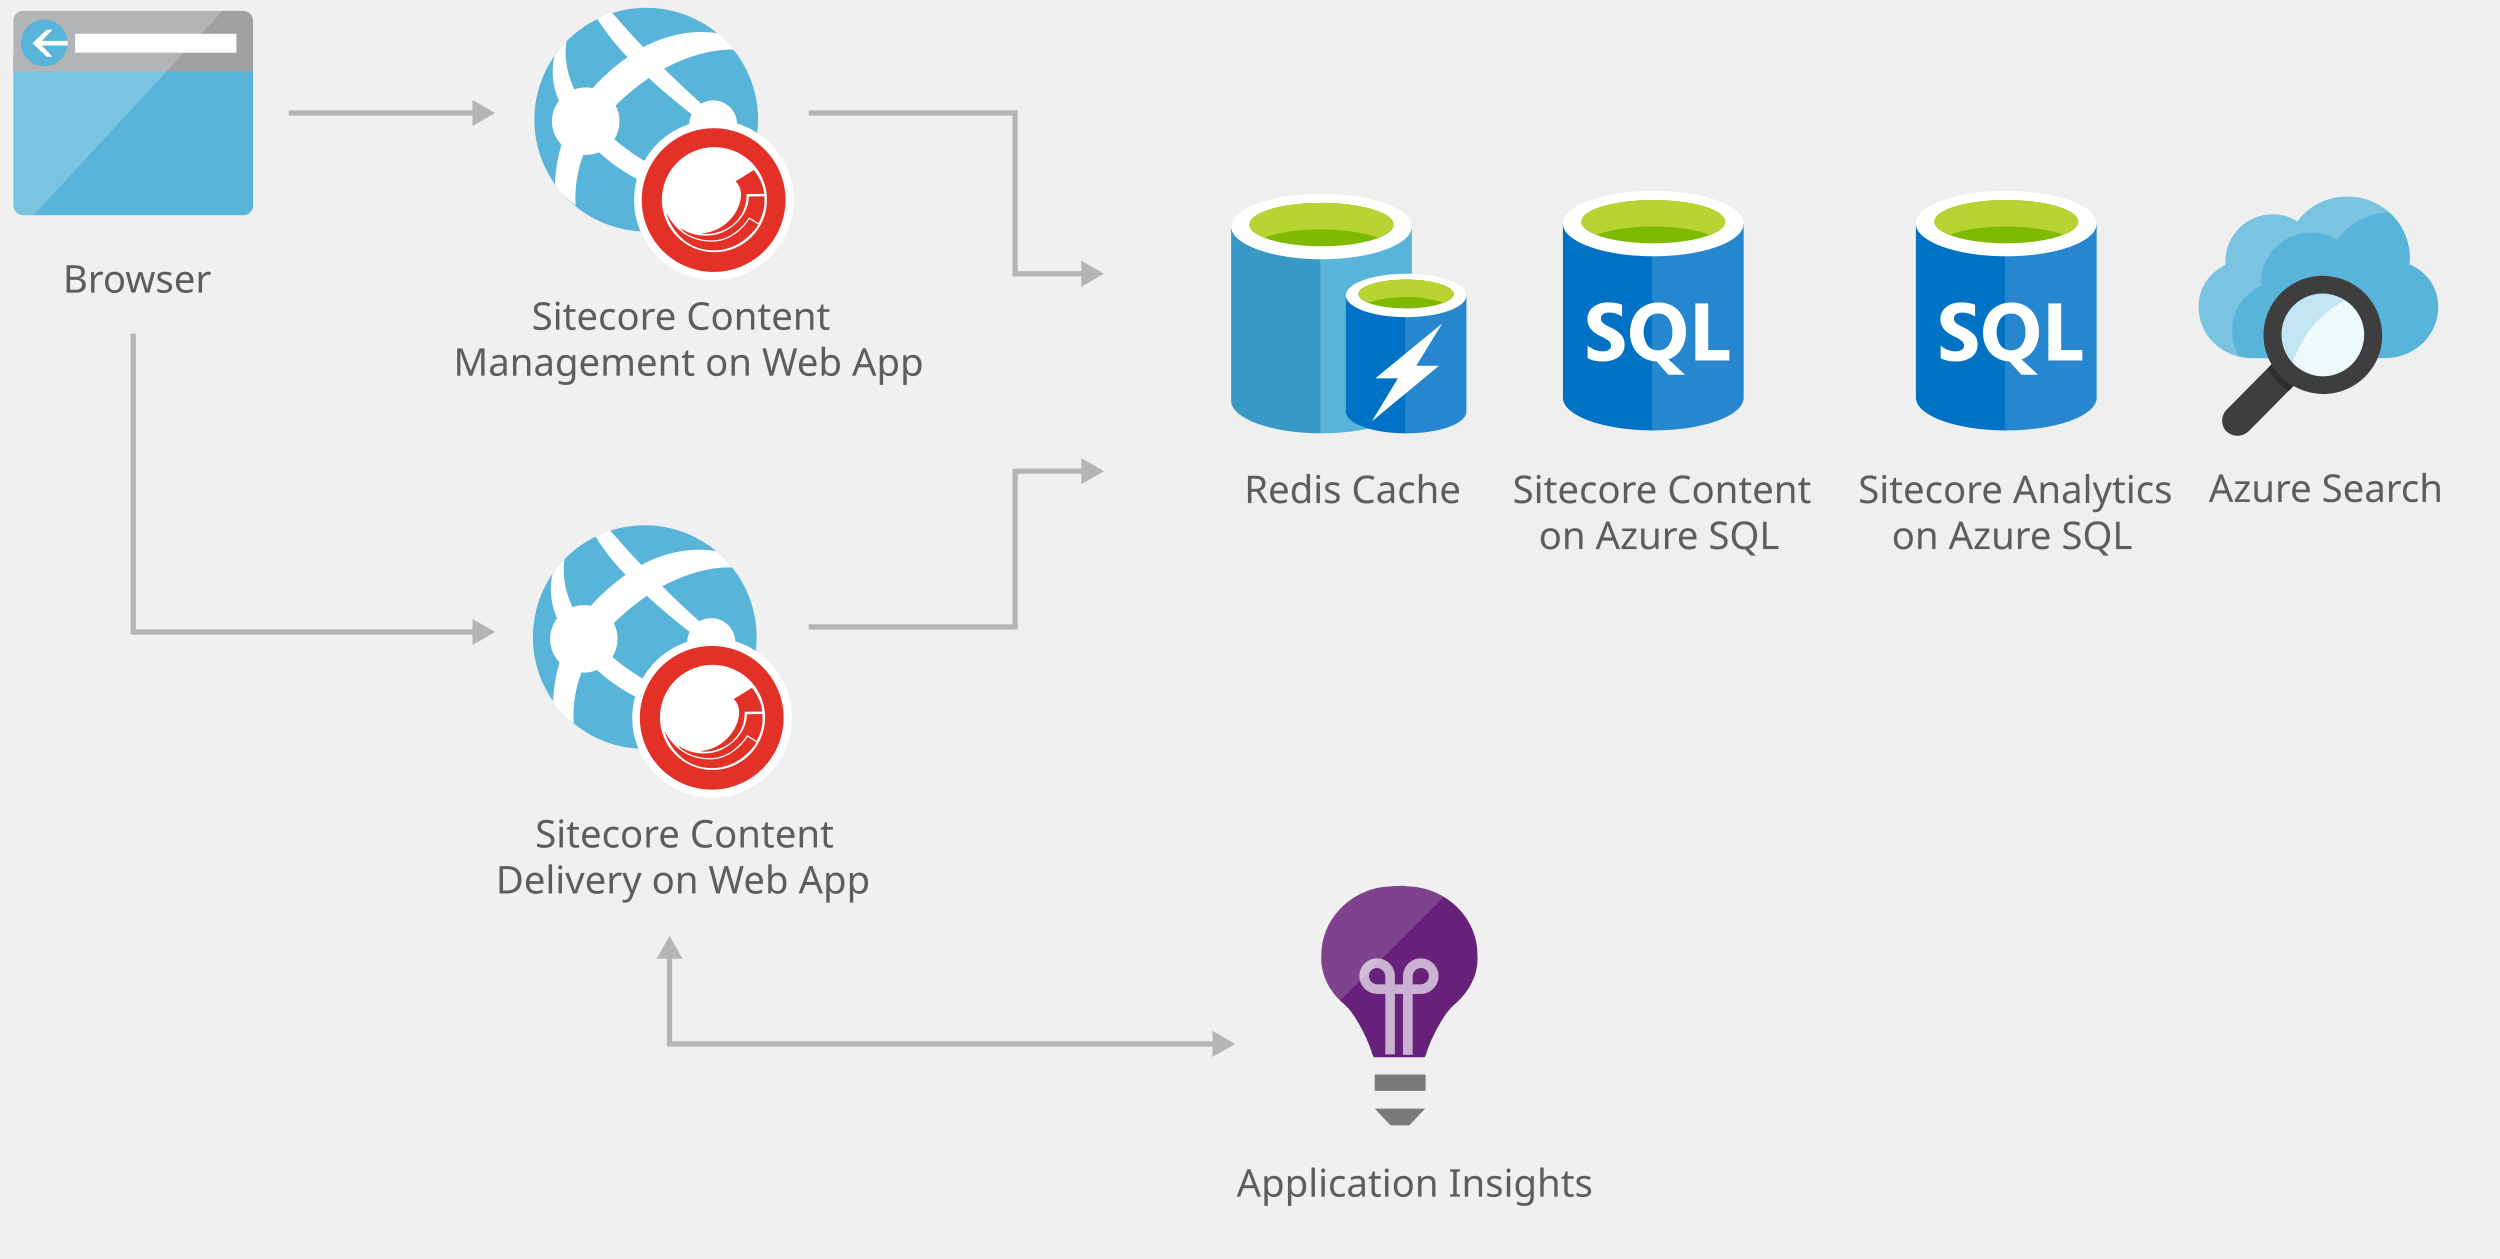
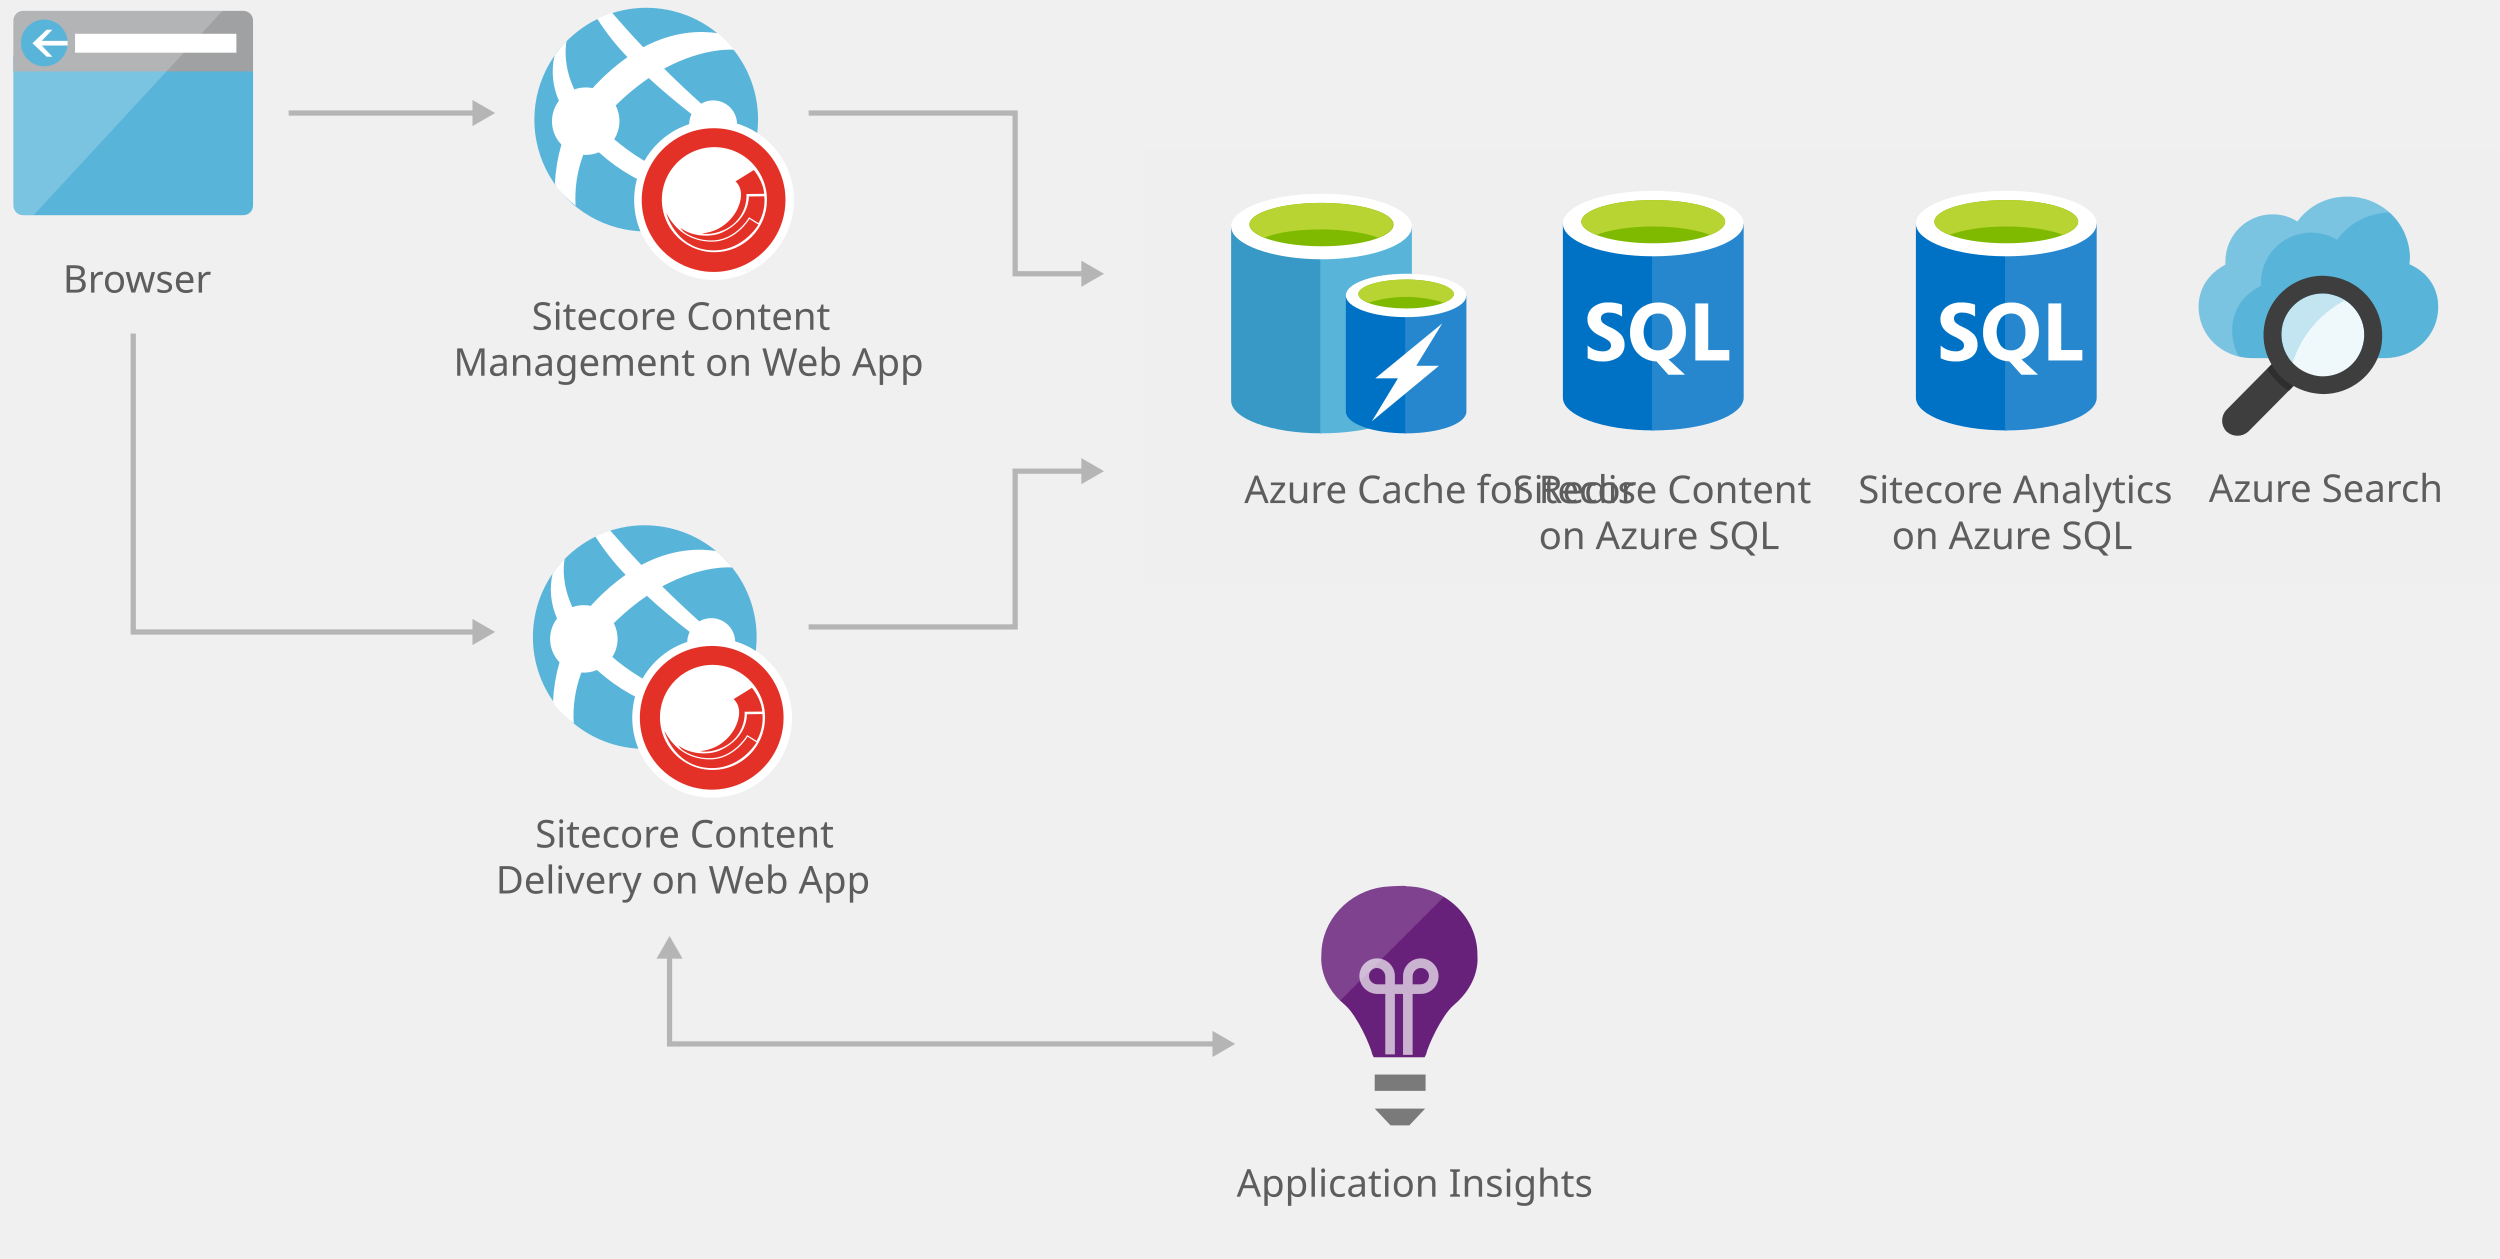
<svg xmlns="http://www.w3.org/2000/svg" aria-labelledby="digital-marketing-sitecore" height="393.979" viewBox="0 0 782.61 393.979" width="782.61">
  <g>
    <rect fill="#ededed" height="136" opacity="0.5" width="424" x="358.61" y="46.484" />
    <g>
      <polyline fill="none" points="149.101 197.841 41.709 197.841 41.709 104.416" stroke="#b5b5b5" stroke-miterlimit="10" stroke-width="1.643" />
      <polygon fill="#b5b5b5" points="147.903 193.746 154.995 197.841 147.903 201.937 147.903 193.746" />
    </g>
    <g>
      <line fill="none" stroke="#b5b5b5" stroke-miterlimit="10" stroke-width="1.643" x1="149.101" x2="90.352" y1="35.386" y2="35.386" />
      <polygon fill="#b5b5b5" points="147.903 31.291 154.995 35.386 147.903 39.482 147.903 31.291" />
    </g>
    <g>
      <polyline fill="none" points="253.136 35.386 317.779 35.386 317.779 85.698 339.703 85.698" stroke="#b5b5b5" stroke-miterlimit="10" stroke-width="1.643" />
      <polygon fill="#b5b5b5" points="338.504 89.793 345.597 85.698 338.504 81.602 338.504 89.793" />
    </g>
    <g>
      <polyline fill="none" points="253.136 196.255 317.779 196.255 317.779 147.491 339.703 147.491" stroke="#b5b5b5" stroke-miterlimit="10" stroke-width="1.643" />
      <polygon fill="#b5b5b5" points="338.504 151.586 345.597 147.491 338.504 143.395 338.504 151.586" />
    </g>
    <g>
      <polyline fill="none" points="380.756 326.798 209.6 326.798 209.6 298.906" stroke="#b5b5b5" stroke-miterlimit="10" stroke-width="1.643" />
      <polygon fill="#b5b5b5" points="379.557 322.702 386.65 326.798 379.557 330.893 379.557 322.702" />
      <polygon fill="#b5b5b5" points="213.695 300.105 209.6 293.012 205.505 300.105 213.695 300.105" />
    </g>
    <g>
      <g>
        <path d="M462.5,299.265h0v-.451c0-11.57-9.918-21.187-22.089-21.338-.3-.451-7.213.15-7.213.15h0c-10.969,1.352-19.535,10.519-19.535,21.187,0,.3-1.2,8.715,7.363,15.778,3.907,3.456,7.964,12.773,8.565,15.477l.451.9h15.928l.451-.9c.6-2.7,4.809-12.021,8.565-15.327C463.555,307.529,462.5,299.565,462.5,299.265Z" fill="#68217a" />
        <rect fill="#7a7a7a" height="5.109" width="15.928" x="430.346" y="336.38" />
        <polygon fill="#7a7a7a" points="435.305 352.309 441.165 352.309 446.124 347.049 430.346 347.049 435.305 352.309" />
        <g opacity="0.65">
          <path d="M442.217,330.22h-3.005V311.136h-2.555v18.933h-3.005V311.136H431.1a5.646,5.646,0,0,1-5.56-5.56,5.56,5.56,0,0,1,11.12,0v2.555h2.555v-2.555a5.56,5.56,0,1,1,5.56,5.56h-2.555Zm-11.12-27.2a2.533,2.533,0,0,0-2.555,2.555,2.633,2.633,0,0,0,2.555,2.555h2.555v-2.555A2.746,2.746,0,0,0,431.1,303.021Zm13.674,0a2.633,2.633,0,0,0-2.555,2.555v2.555h2.555a2.633,2.633,0,0,0,2.555-2.555A2.533,2.533,0,0,0,444.772,303.021Z" fill="#fff" />
        </g>
        <g opacity="0.15" style="isolation: isolate">
          <path d="M440.414,277.476c-.3-.451-7.213.15-7.213.15-10.969,1.352-19.535,10.519-19.535,21.187,0,.3-1.052,7.664,5.86,14.426l32.457-32.457A22.069,22.069,0,0,0,440.414,277.476Z" fill="#fff" />
        </g>
      </g>
      <text fill="#5d5d5d" font-family="SegoeUI, Segoe UI" font-size="12" transform="translate(387.119 374.62)">Application Insights</text>
    </g>
    <g>
      <g>
        <path d="M4.209,64.351a3.01,3.01,0,0,0,3.01,3.01H76.2a3.01,3.01,0,0,0,3.01-3.01V17.358h-75Z" fill="#59b4d9" />
        <path d="M76.2,3.411H7.219a3.009,3.009,0,0,0-3.01,3.01v15.94h75V6.421a3.01,3.01,0,0,0-3.01-3.01" fill="#a0a1a2" />
        <path d="M7.23,3.411a3.01,3.01,0,0,0-3.01,3.01v57.93a3.011,3.011,0,0,0,3.01,3.01h3.282L69.639,3.411Z" fill="#fff" opacity="0.2" style="isolation: isolate" />
        <rect fill="#fff" height="5.913" width="50.506" x="23.494" y="10.579" />
        <path d="M21.174,13.435a7.317,7.317,0,1,1-7.317-7.319,7.318,7.318,0,0,1,7.317,7.319" fill="#59b4d9" />
        <polygon fill="#fff" points="13.083 14.259 16.402 17.763 14.601 17.763 10.162 13.536 14.584 9.309 16.381 9.309 13.083 12.792 21.172 12.792 21.172 14.259 13.083 14.259" />
      </g>
      <text fill="#5d5d5d" font-family="SegoeUI, Segoe UI" font-size="12" transform="translate(19.694 91.601)">Browser</text>
      <rect fill="#f0f" height="96.563" opacity="0" width="83.417" />
    </g>
    <g>
      <text fill="#5d5d5d" font-family="SegoeUI, Segoe UI" font-size="12" transform="translate(166.438 103.23)">Sitecore Content<tspan x="-24.478" y="14.4">Management on Web App</tspan>
      </text>
      <g>
        <path d="M223.681,65.137A34.988,34.988,0,1,1,181.151,9.57a34.988,34.988,0,0,1,42.531,55.567" fill="#59b4d9" />
        <path d="M217.251,43.492A7.54,7.54,0,0,0,227.808,44.9c.172-.132.305-.291.462-.433,3.373,2.376,5.715,3.944,7.035,4.843a30.192,30.192,0,0,0,.938-3c-1.394-1.037-3.28-2.489-6.006-4.7A7.476,7.476,0,0,0,219.5,32.443c-3.564-3.2-7.48-6.863-11.61-10.966,12.831-6.9,21.946-5.89,21.946-5.89a35.153,35.153,0,0,0-5.048-5.176c-5.411-.836-13.817-.742-23.421,4.367l0,0h0q-4.8-5.025-9.776-10.8a32.57,32.57,0,0,0-4.637,1.886,75.376,75.376,0,0,0,9.456,11.991h0c.007.008.015.015.024.024a64.811,64.811,0,0,0-9.722,8.421c-.406.433-.8.868-1.179,1.3A10.564,10.564,0,0,0,179.77,28c-3.17-6.839-2.915-12.333-2.414-15.165a36.894,36.894,0,0,0-3.769,4.574,22.422,22.422,0,0,0,1.379,14.133,10.554,10.554,0,0,0-.007,12.814,10.84,10.84,0,0,0,.783.9A53.018,53.018,0,0,0,173.7,57.521c.332.451.332.815.661,1.254a35.525,35.525,0,0,0,5.824,5.611,38.579,38.579,0,0,1,2.4-15.921,10.509,10.509,0,0,0,4.876-.792c.9.788,1.834,1.585,2.835,2.4a58.341,58.341,0,0,0,10.2,6.5,6.918,6.918,0,0,0,11.131,6.212,6.886,6.886,0,0,0,1.551-1.7A62.443,62.443,0,0,0,226.9,62.505c.54,0,3.048-3.41,4.484-5.524-2.148.449-8.516,1.324-17.22-1.176a6.878,6.878,0,0,0-10.522-4.358,65.594,65.594,0,0,1-9.461-6.286q-.989-.783-1.9-1.565a10.609,10.609,0,0,0,.445-10.57c.4-.4.794-.8,1.219-1.2a76.842,76.842,0,0,1,9.127-7.384c-.115-.106-.218-.218-.33-.326.113.1.22.213.335.318h0c4.369,4.04,9,7.869,13.39,11.291A7.487,7.487,0,0,0,217.251,43.492Z" fill="#fff" />
      </g>
      <g>
        <circle cx="223.514" cy="62.637" fill="#fff" r="25" />
        <g>
          <path d="M223.514,40.137a22.5,22.5,0,1,0,22.375,22.5A22.438,22.438,0,0,0,223.514,40.137Zm.219,38.825A16.452,16.452,0,1,1,240.093,62.51,16.406,16.406,0,0,1,223.732,78.962Z" fill="#e43127" />
          <path d="M208.555,66.689s2.68,10.471,13.151,11.593S237.413,70.3,237.413,70.3l-2.8-1.745s-4.363,7.354-12.154,7.105S210.737,70.74,208.555,66.689Z" fill="#e43127" />
          <path d="M214.066,72.6a14.947,14.947,0,0,0,8.4,2.666c7.46.239,11.761-6.841,11.8-6.913l.205-.346.341.212,2.626,1.634a14.3,14.3,0,0,0,1.835-8.4l-4.855.057s.374,7.168-8.227,11.219c-3.582,1.687-9.6,1.412-13.213-1.433A6.3,6.3,0,0,0,214.066,72.6Z" fill="#e43127" />
          <path d="M233.7,61.139l-.021-.409.409,0,5.11-.053c-.228-3.961-3.224-7.447-3.224-7.447l-5.734,3.553s3.65,2.729.345,9.178a14.148,14.148,0,0,1-5.894,5.73,13.811,13.811,0,0,1-4.91,1.368c.28.112,2.965.646,6.731-1.027A11.786,11.786,0,0,0,233.7,61.139Z" fill="#e43127" />
        </g>
      </g>
      <rect fill="#f0f" height="122.313" opacity="0" width="83.417" x="165.072" />
    </g>
    <g>
      <text fill="#5d5d5d" font-family="SegoeUI, Segoe UI" font-size="12" transform="translate(167.549 265.303)">Sitecore Content<tspan x="-12.331" y="14.4">Delivery on Web App</tspan>
      </text>
      <g>
        <path d="M223.09,227.21a34.993,34.993,0,1,1,6.518-49.042,34.857,34.857,0,0,1-6.518,49.042" fill="#59b4d9" />
        <path d="M216.66,205.565a7.54,7.54,0,0,0,10.557,1.406c.172-.132.305-.291.462-.433,3.373,2.376,5.715,3.944,7.035,4.843a30.192,30.192,0,0,0,.938-3c-1.394-1.037-3.28-2.489-6.006-4.7a7.476,7.476,0,0,0-10.732-9.167c-3.564-3.2-7.48-6.863-11.61-10.966,12.831-6.9,21.946-5.89,21.946-5.89a35.153,35.153,0,0,0-5.048-5.176c-5.411-.836-13.817-.742-23.421,4.367l0,0h0q-4.8-5.025-9.776-10.8a32.57,32.57,0,0,0-4.637,1.886,75.376,75.376,0,0,0,9.456,11.991h0c.007.008.015.015.024.024a64.811,64.811,0,0,0-9.722,8.421c-.406.433-.8.868-1.179,1.3a10.564,10.564,0,0,0-5.764.395c-3.17-6.839-2.915-12.333-2.414-15.165A36.894,36.894,0,0,0,173,179.479a22.422,22.422,0,0,0,1.379,14.133,10.554,10.554,0,0,0-.007,12.814,10.84,10.84,0,0,0,.783.9,53.018,53.018,0,0,0-2.044,12.265c.332.451.332.815.661,1.254a35.525,35.525,0,0,0,5.824,5.611,38.579,38.579,0,0,1,2.4-15.921,10.509,10.509,0,0,0,4.876-.792c.9.788,1.834,1.585,2.835,2.4a58.341,58.341,0,0,0,10.2,6.5,6.918,6.918,0,0,0,11.131,6.212,6.886,6.886,0,0,0,1.551-1.7,62.443,62.443,0,0,0,13.728,1.427c.54,0,3.048-3.41,4.484-5.524-2.148.449-8.516,1.324-17.22-1.176a6.878,6.878,0,0,0-10.522-4.358,65.594,65.594,0,0,1-9.461-6.286q-.989-.783-1.9-1.565a10.609,10.609,0,0,0,.445-10.57c.4-.4.794-.8,1.219-1.2a76.842,76.842,0,0,1,9.127-7.384c-.115-.106-.218-.218-.33-.326.113.1.22.213.335.318h0c4.369,4.04,9,7.869,13.39,11.291A7.487,7.487,0,0,0,216.66,205.565Z" fill="#fff" />
      </g>
      <g>
        <circle cx="222.923" cy="224.71" fill="#fff" r="25" />
        <g>
          <path d="M222.923,202.21a22.5,22.5,0,1,0,22.375,22.5A22.438,22.438,0,0,0,222.923,202.21Zm.219,38.825A16.452,16.452,0,1,1,239.5,224.583,16.406,16.406,0,0,1,223.141,241.035Z" fill="#e43127" />
          <path d="M207.964,228.762s2.68,10.471,13.151,11.593,15.707-7.978,15.707-7.978l-2.8-1.745s-4.363,7.354-12.154,7.105S210.146,232.813,207.964,228.762Z" fill="#e43127" />
          <path d="M213.476,234.678a14.947,14.947,0,0,0,8.4,2.666c7.46.239,11.761-6.841,11.8-6.913l.205-.346.341.212,2.626,1.634a14.3,14.3,0,0,0,1.835-8.4l-4.855.057s.374,7.168-8.227,11.219c-3.582,1.687-9.6,1.412-13.213-1.433A6.3,6.3,0,0,0,213.476,234.678Z" fill="#e43127" />
          <path d="M233.114,223.212l-.021-.409.409,0,5.11-.053c-.228-3.961-3.224-7.447-3.224-7.447l-5.734,3.553s3.65,2.729.345,9.178a14.148,14.148,0,0,1-5.894,5.73,13.811,13.811,0,0,1-4.91,1.368c.28.112,2.965.646,6.731-1.027A11.786,11.786,0,0,0,233.114,223.212Z" fill="#e43127" />
        </g>
      </g>
      <rect fill="#f0f" height="122.313" opacity="0" width="83.417" x="165.072" y="161.357" />
    </g>
    <g>
-       <text fill="#5d5d5d" font-family="SegoeUI, Segoe UI" font-size="12" transform="translate(389.503 157.484)">Redis Cache</text>
+       <text fill="#5d5d5d" font-family="SegoeUI, Segoe UI" font-size="12" transform="translate(389.503 157.484)">Azure Cache for Redis</text>
      <g>
        <path d="M385.395,70.909v54.477c0,5.734,12.676,10.262,28.219,10.262V70.909Z" fill="#3999c6" />
        <path d="M413.312,135.648h.453c15.694,0,28.219-4.527,28.219-10.262V70.909H413.312Z" fill="#59b4d9" />
        <path d="M441.984,70.909c0,5.584-12.676,10.262-28.219,10.262s-28.37-4.678-28.37-10.262,12.676-10.262,28.219-10.262,28.37,4.678,28.37,10.262" fill="#fff" />
        <path d="M436.25,70.306c0,3.773-10.111,6.791-22.485,6.791s-22.636-3.018-22.636-6.791,10.111-6.791,22.485-6.791,22.636,3.018,22.636,6.791" fill="#7fba00" />
        <path d="M431.421,74.38c3.018-1.207,4.678-2.565,4.678-4.074,0-3.773-10.111-6.791-22.485-6.791s-22.485,3.018-22.485,6.791c0,1.509,1.811,3.018,4.678,4.074,4.074-1.66,10.563-2.565,17.807-2.565s13.732,1.056,17.807,2.565" fill="#b8d432" />
        <path d="M421.31,92.489v36.368c0,3.773,8.451,6.791,18.863,6.791V92.489Z" fill="#0072c6" />
        <path d="M439.872,135.648h.3c10.412,0,18.863-3.018,18.863-6.791V92.489H439.872Z" fill="#0072c6" />
        <path d="M439.872,135.648h.3c10.412,0,18.863-3.018,18.863-6.791V92.489H439.872Z" fill="#fff" opacity="0.15" style="isolation: isolate" />
        <path d="M459.037,92.489c0,3.773-8.451,6.791-18.863,6.791s-18.863-3.018-18.863-6.791,8.451-6.791,18.863-6.791,18.863,3.018,18.863,6.791" fill="#fff" />
        <path d="M455.113,92.036c0,2.414-6.791,4.527-14.94,4.527s-14.94-1.962-14.94-4.527c0-2.414,6.791-4.527,14.94-4.527s14.94,2.113,14.94,4.527" fill="#7fba00" />
        <path d="M451.944,94.752c1.962-.755,3.169-1.66,3.169-2.716,0-2.414-6.791-4.527-14.94-4.527-8.3,0-14.94,1.962-14.94,4.527,0,1.056,1.207,1.962,3.169,2.716a39.154,39.154,0,0,1,23.541,0" fill="#b8d432" />
        <polygon fill="#fff" points="450.435 114.521 429.459 131.875 437.608 118.444 430.516 118.444 451.491 101.241 443.343 114.521 450.435 114.521" />
      </g>
      <rect fill="#f0f" height="104.715" opacity="0" width="78.828" x="382.544" y="56.642" />
    </g>
    <g>
      <g>
        <path d="M489.252,69.986v54.507c0,5.659,12.667,10.247,28.291,10.247V69.986Z" fill="#0072c6" />
        <path d="M517.155,134.739h.388c15.624,0,28.291-4.586,28.291-10.246V69.986H517.155Z" fill="#0072c6" />
        <path d="M517.155,134.739h.388c15.624,0,28.291-4.586,28.291-10.246V69.986H517.155Z" fill="#fff" opacity="0.15" style="isolation: isolate" />
        <path d="M545.834,69.986c0,5.659-12.667,10.246-28.291,10.246s-28.291-4.587-28.291-10.246S501.919,59.74,517.543,59.74s28.291,4.587,28.291,10.246" fill="#fff" />
        <path d="M540.05,69.4c0,3.736-10.077,6.761-22.507,6.761s-22.508-3.025-22.508-6.761,10.078-6.761,22.508-6.761S540.05,65.662,540.05,69.4" fill="#7fba00" />
        <path d="M535.335,73.527c2.946-1.143,4.717-2.574,4.717-4.128,0-3.736-10.077-6.762-22.508-6.762s-22.507,3.026-22.507,6.762c0,1.555,1.771,2.986,4.717,4.128,4.115-1.6,10.545-2.628,17.79-2.628s13.674,1.031,17.792,2.628" fill="#b8d432" />
        <path d="M508.558,107.821a4.647,4.647,0,0,1-1.843,3.935,8.264,8.264,0,0,1-5.091,1.395,9.684,9.684,0,0,1-4.62-1V108.17a7.129,7.129,0,0,0,4.718,1.819,3.21,3.21,0,0,0,1.925-.5,1.558,1.558,0,0,0,.679-1.321,1.848,1.848,0,0,0-.654-1.407,12.009,12.009,0,0,0-2.658-1.544q-4.084-1.915-4.084-5.229a4.72,4.72,0,0,1,1.781-3.854,7.265,7.265,0,0,1,4.731-1.451,11.819,11.819,0,0,1,4.334.685v3.722a7.063,7.063,0,0,0-4.109-1.245,3.041,3.041,0,0,0-1.829.491,1.549,1.549,0,0,0-.672,1.313,1.875,1.875,0,0,0,.542,1.389,8.761,8.761,0,0,0,2.222,1.339,11.009,11.009,0,0,1,3.568,2.4A4.476,4.476,0,0,1,508.558,107.821Z" fill="#fff" />
        <path d="M527.768,103.788a10.186,10.186,0,0,1-1.432,5.466,7.643,7.643,0,0,1-4.033,3.25l5.179,4.794h-5.229l-3.7-4.146a8.67,8.67,0,0,1-4.29-1.257,7.88,7.88,0,0,1-2.951-3.206,9.839,9.839,0,0,1-1.04-4.539A10.609,10.609,0,0,1,511.4,99.2a8,8,0,0,1,3.168-3.343,9.258,9.258,0,0,1,4.682-1.17,8.613,8.613,0,0,1,4.414,1.134,7.731,7.731,0,0,1,3.025,3.224A10.192,10.192,0,0,1,527.768,103.788Zm-4.232.225a6.985,6.985,0,0,0-1.183-4.29,3.829,3.829,0,0,0-3.238-1.576,4.065,4.065,0,0,0-3.349,1.58,7.684,7.684,0,0,0-.026,8.385,3.962,3.962,0,0,0,3.274,1.562,4.015,4.015,0,0,0,3.3-1.512A6.417,6.417,0,0,0,523.536,104.013Z" fill="#fff" />
        <polygon fill="#fff" points="541.351 112.84 530.719 112.84 530.719 94.987 534.74 94.987 534.74 109.578 541.351 109.578 541.351 112.84" />
      </g>
      <text fill="#5d5d5d" font-family="SegoeUI, Segoe UI" font-size="12" transform="translate(473.525 157.484)">Sitecore Content<tspan x="8.162" y="14.4">on Azure SQL</tspan>
      </text>
      <rect fill="#f0f" height="115.231" opacity="0" width="78.828" x="477.742" y="56.642" />
    </g>
    <g>
      <g>
        <path d="M599.761,69.986v54.507c0,5.659,12.667,10.247,28.291,10.247V69.986Z" fill="#0072c6" />
        <path d="M627.665,134.739h.388c15.624,0,28.291-4.586,28.291-10.246V69.986H627.665Z" fill="#0072c6" />
        <path d="M627.665,134.739h.388c15.624,0,28.291-4.586,28.291-10.246V69.986H627.665Z" fill="#fff" opacity="0.15" style="isolation: isolate" />
        <path d="M656.344,69.986c0,5.659-12.667,10.246-28.291,10.246s-28.291-4.587-28.291-10.246S612.428,59.74,628.052,59.74s28.291,4.587,28.291,10.246" fill="#fff" />
        <path d="M650.559,69.4c0,3.736-10.077,6.761-22.507,6.761s-22.508-3.025-22.508-6.761,10.078-6.761,22.508-6.761,22.507,3.026,22.507,6.761" fill="#7fba00" />
        <path d="M645.844,73.527c2.946-1.143,4.717-2.574,4.717-4.128,0-3.736-10.077-6.762-22.508-6.762s-22.507,3.026-22.507,6.762c0,1.555,1.771,2.986,4.717,4.128,4.115-1.6,10.545-2.628,17.79-2.628s13.674,1.031,17.792,2.628" fill="#b8d432" />
        <path d="M619.067,107.821a4.647,4.647,0,0,1-1.843,3.935,8.264,8.264,0,0,1-5.091,1.395,9.684,9.684,0,0,1-4.62-1V108.17a7.129,7.129,0,0,0,4.718,1.819,3.21,3.21,0,0,0,1.925-.5,1.558,1.558,0,0,0,.679-1.321,1.848,1.848,0,0,0-.654-1.407,12.009,12.009,0,0,0-2.658-1.544q-4.084-1.915-4.084-5.229a4.72,4.72,0,0,1,1.781-3.854,7.265,7.265,0,0,1,4.731-1.451,11.819,11.819,0,0,1,4.334.685v3.722a7.063,7.063,0,0,0-4.109-1.245,3.041,3.041,0,0,0-1.829.491,1.549,1.549,0,0,0-.672,1.313,1.875,1.875,0,0,0,.542,1.389,8.761,8.761,0,0,0,2.222,1.339,11.009,11.009,0,0,1,3.568,2.4A4.476,4.476,0,0,1,619.067,107.821Z" fill="#fff" />
        <path d="M638.277,103.788a10.186,10.186,0,0,1-1.432,5.466,7.643,7.643,0,0,1-4.033,3.25l5.179,4.794h-5.229l-3.7-4.146a8.67,8.67,0,0,1-4.29-1.257,7.88,7.88,0,0,1-2.951-3.206,9.839,9.839,0,0,1-1.04-4.539,10.609,10.609,0,0,1,1.126-4.949,8,8,0,0,1,3.168-3.343,9.258,9.258,0,0,1,4.682-1.17,8.613,8.613,0,0,1,4.414,1.134,7.731,7.731,0,0,1,3.025,3.224A10.192,10.192,0,0,1,638.277,103.788Zm-4.232.225a6.985,6.985,0,0,0-1.183-4.29,3.829,3.829,0,0,0-3.238-1.576,4.065,4.065,0,0,0-3.349,1.58,7.684,7.684,0,0,0-.026,8.385,3.962,3.962,0,0,0,3.274,1.562,4.015,4.015,0,0,0,3.3-1.512A6.417,6.417,0,0,0,634.045,104.013Z" fill="#fff" />
        <polygon fill="#fff" points="651.861 112.84 641.228 112.84 641.228 94.987 645.249 94.987 645.249 109.578 651.861 109.578 651.861 112.84" />
      </g>
      <text fill="#5d5d5d" font-family="SegoeUI, Segoe UI" font-size="12" transform="translate(581.716 157.484)">Sitecore Analytics<tspan x="10.479" y="14.4">on Azure SQL</tspan>
      </text>
      <rect fill="#f0f" height="115.231" opacity="0" width="78.828" x="588.165" y="56.642" />
    </g>
    <g>
      <text fill="#5d5d5d" font-family="SegoeUI, Segoe UI" font-size="12" transform="translate(691.452 157.117)">Azure Search</text>
      <g>
        <path d="M754.271,82.713c0-.6.15-1.35.15-1.95a19.3,19.3,0,0,0-19.5-19.2,18.931,18.931,0,0,0-15.75,7.8,13.964,13.964,0,0,0-7.8-2.25,14.693,14.693,0,0,0-14.7,14.55v1.2c-5.4,2.85-8.4,7.5-8.4,13.2,0,9,7.35,16.05,16.8,16.05h41.4c9.45,0,16.8-7.05,16.8-16.05C763.271,90.063,759.971,85.263,754.271,82.713Z" fill="#59b4d9" />
        <path d="M698.771,103.413c0-6.15,3.15-10.95,9-13.95v-1.2a15.742,15.742,0,0,1,23.85-13.2,20.742,20.742,0,0,1,16.8-8.55h0a20.319,20.319,0,0,0-13.5-5.1,19.466,19.466,0,0,0-15.75,7.95,13.964,13.964,0,0,0-7.8-2.25,14.693,14.693,0,0,0-14.7,14.55v1.2c-5.4,2.85-8.4,7.5-8.4,13.2a15.906,15.906,0,0,0,12.6,15.6A16.854,16.854,0,0,1,698.771,103.413Z" fill="#fff" opacity="0.2" style="isolation: isolate" />
        <path d="M739.721,107.913a12.981,12.981,0,0,1-12.6,9.9,11.419,11.419,0,0,1-3.15-.45,13.47,13.47,0,0,1-4.2-1.95,13.785,13.785,0,0,1-3.3-3.3,13.127,13.127,0,0,1-1.95-10.35,12.981,12.981,0,0,1,12.6-9.9,11.419,11.419,0,0,1,3.15.45,13.069,13.069,0,0,1,7.95,5.85,12.364,12.364,0,0,1,1.5,9.75" fill="#fff" />
        <path d="M739.721,107.913a12.981,12.981,0,0,1-12.6,9.9,11.419,11.419,0,0,1-3.15-.45,13.47,13.47,0,0,1-4.2-1.95,13.785,13.785,0,0,1-3.3-3.3,13.127,13.127,0,0,1-1.95-10.35,12.981,12.981,0,0,1,12.6-9.9,11.419,11.419,0,0,1,3.15.45,13.069,13.069,0,0,1,7.95,5.85,12.364,12.364,0,0,1,1.5,9.75" fill="#59b4d9" opacity="0.1" style="isolation: isolate" />
        <path d="M734.171,93.963a12.729,12.729,0,0,0-3.9-1.65,11.419,11.419,0,0,0-3.15-.45,12.981,12.981,0,0,0-12.6,9.9,12.449,12.449,0,0,0,1.95,10.35,10.509,10.509,0,0,0,1.2,1.5,33.55,33.55,0,0,1,16.5-19.65" fill="#59b4d9" opacity="0.3" style="isolation: isolate" />
        <path d="M743.021,95.313a18.528,18.528,0,0,0-11.4-8.4,23.157,23.157,0,0,0-4.5-.6,18.6,18.6,0,0,0-18,14.1,18.151,18.151,0,0,0,1.95,13.65l-14.1,14.25a4.894,4.894,0,0,0,0,6.75,5.083,5.083,0,0,0,6.9,0l14.1-14.25a18.99,18.99,0,0,0,4.8,1.95,23.157,23.157,0,0,0,4.5.6,18.6,18.6,0,0,0,18-14.1A18.92,18.92,0,0,0,743.021,95.313Zm-3.3,12.6a12.981,12.981,0,0,1-12.6,9.9,11.419,11.419,0,0,1-3.15-.45,13.47,13.47,0,0,1-4.2-1.95,13.785,13.785,0,0,1-3.3-3.3,13.127,13.127,0,0,1-1.95-10.35,12.981,12.981,0,0,1,12.6-9.9,11.419,11.419,0,0,1,3.15.45,13.069,13.069,0,0,1,7.95,5.85A12.459,12.459,0,0,1,739.721,107.913Z" fill="#3e3e3e" />
        <path d="M716.621,120.063a18.261,18.261,0,0,1-4.8-4.8c-.3-.45-.45-.75-.75-1.2l-1.2,1.35-.15.15a3.138,3.138,0,0,0,.6.9,22.444,22.444,0,0,0,5.25,5.4,3.584,3.584,0,0,0,1.05.45l1.35-1.35C717.371,120.513,717.071,120.363,716.621,120.063Z" fill="#1e1e1e" opacity="0.5" style="isolation: isolate" />
      </g>
      <rect fill="#f0f" height="104.715" opacity="0" width="78.828" x="686.357" y="56.642" />
    </g>
  </g>
</svg>
